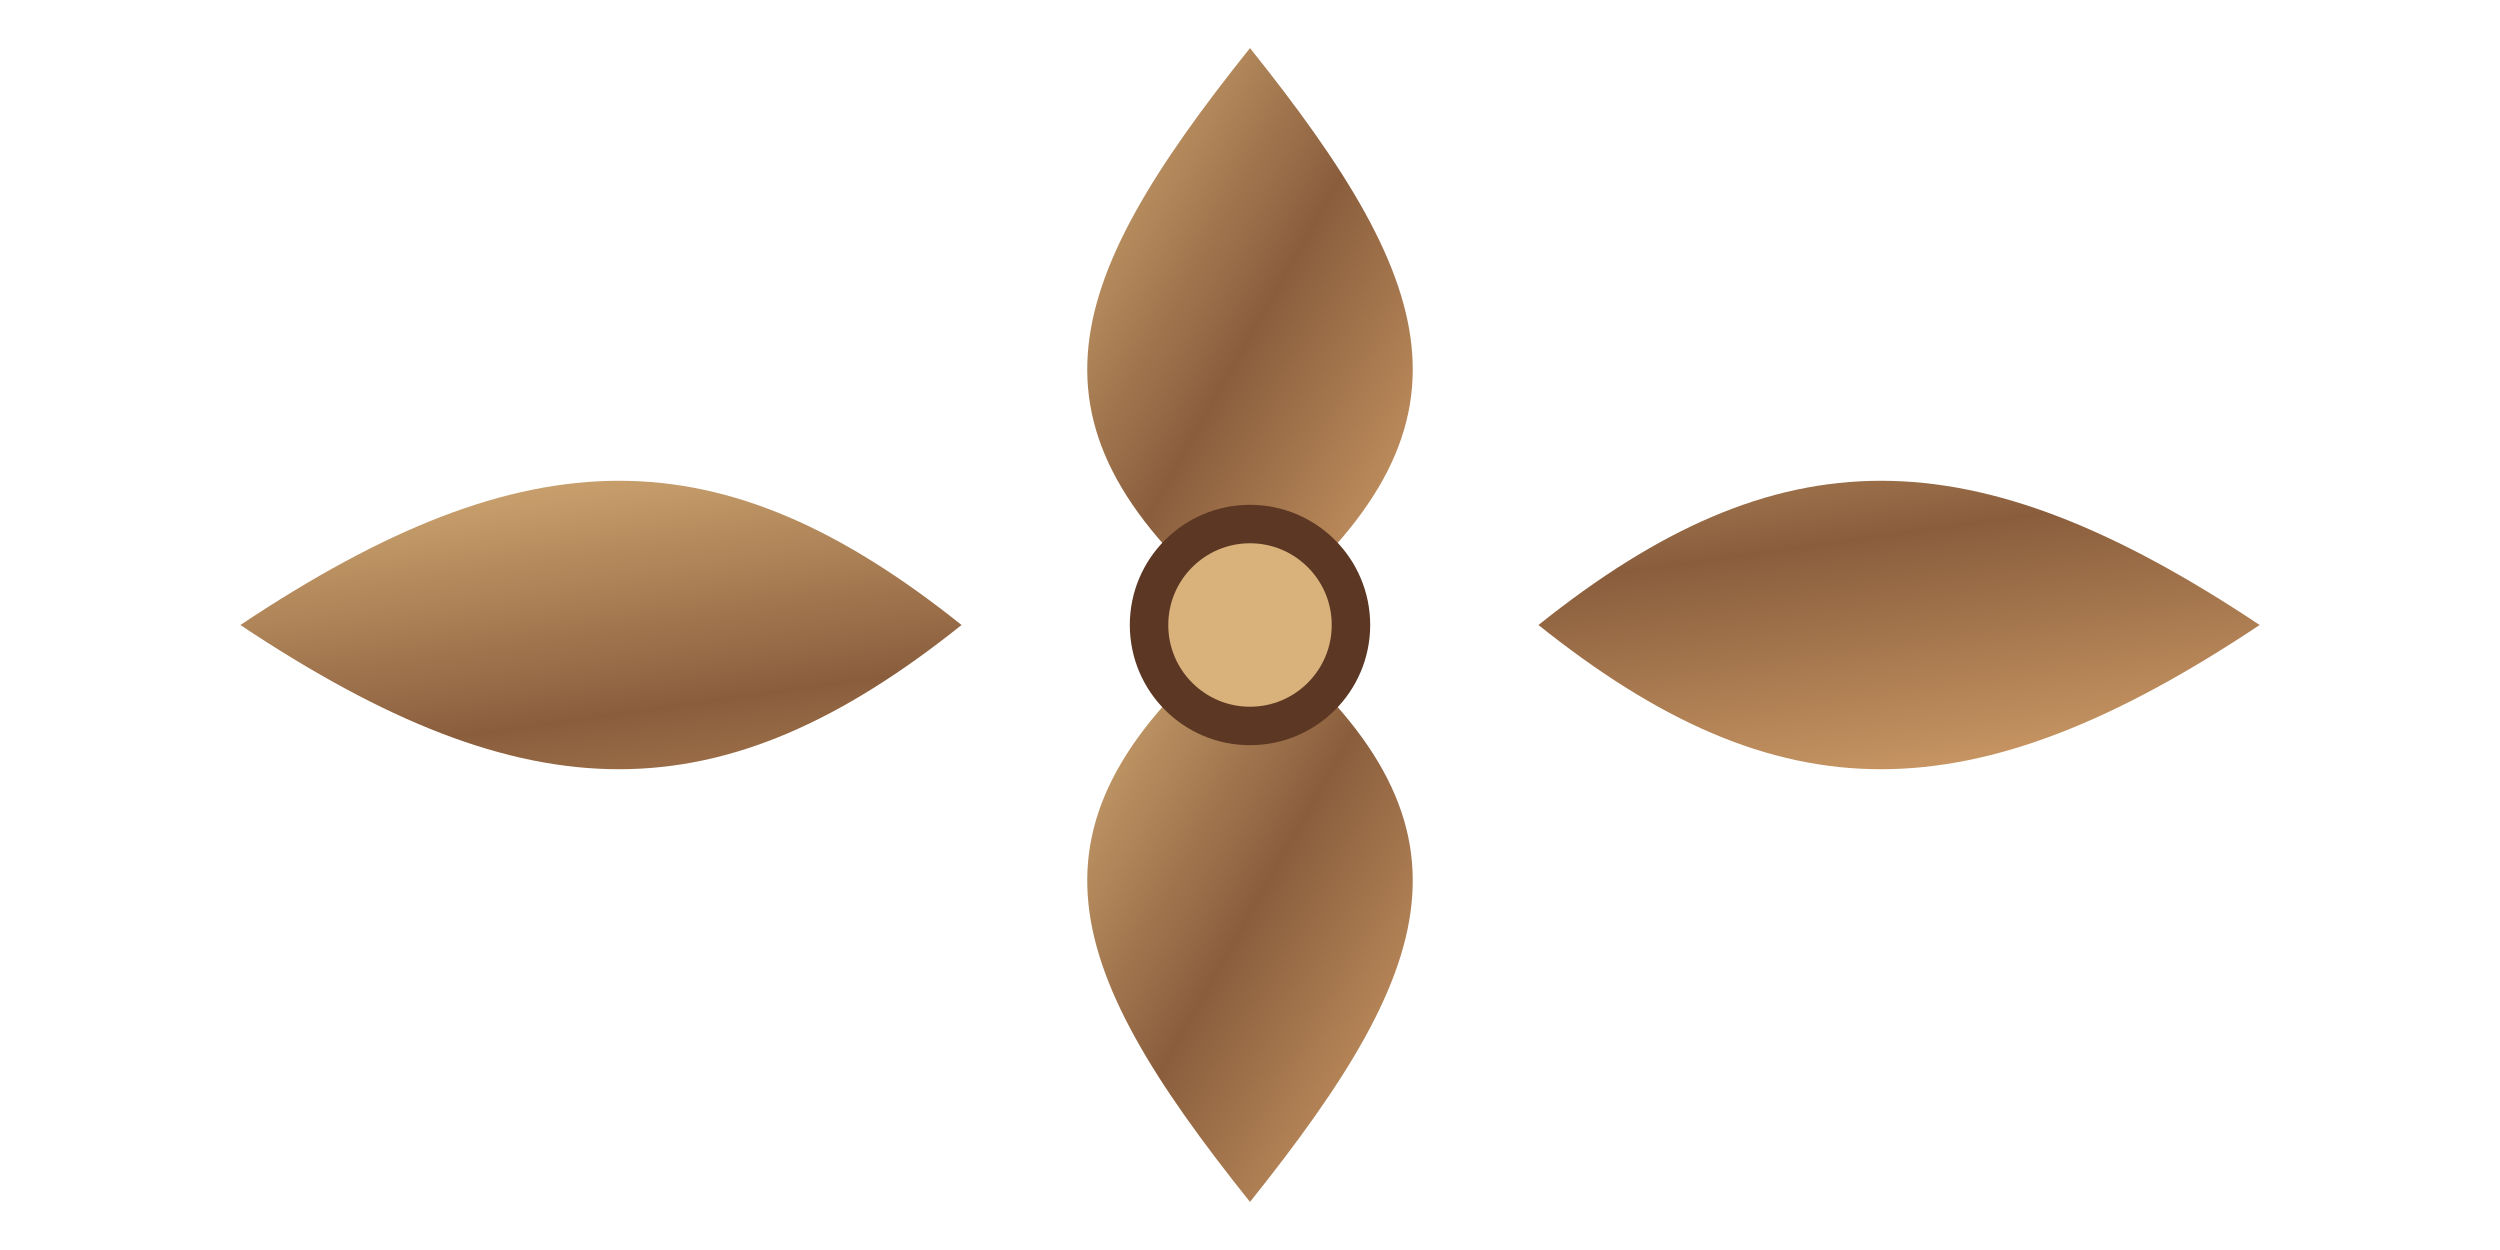
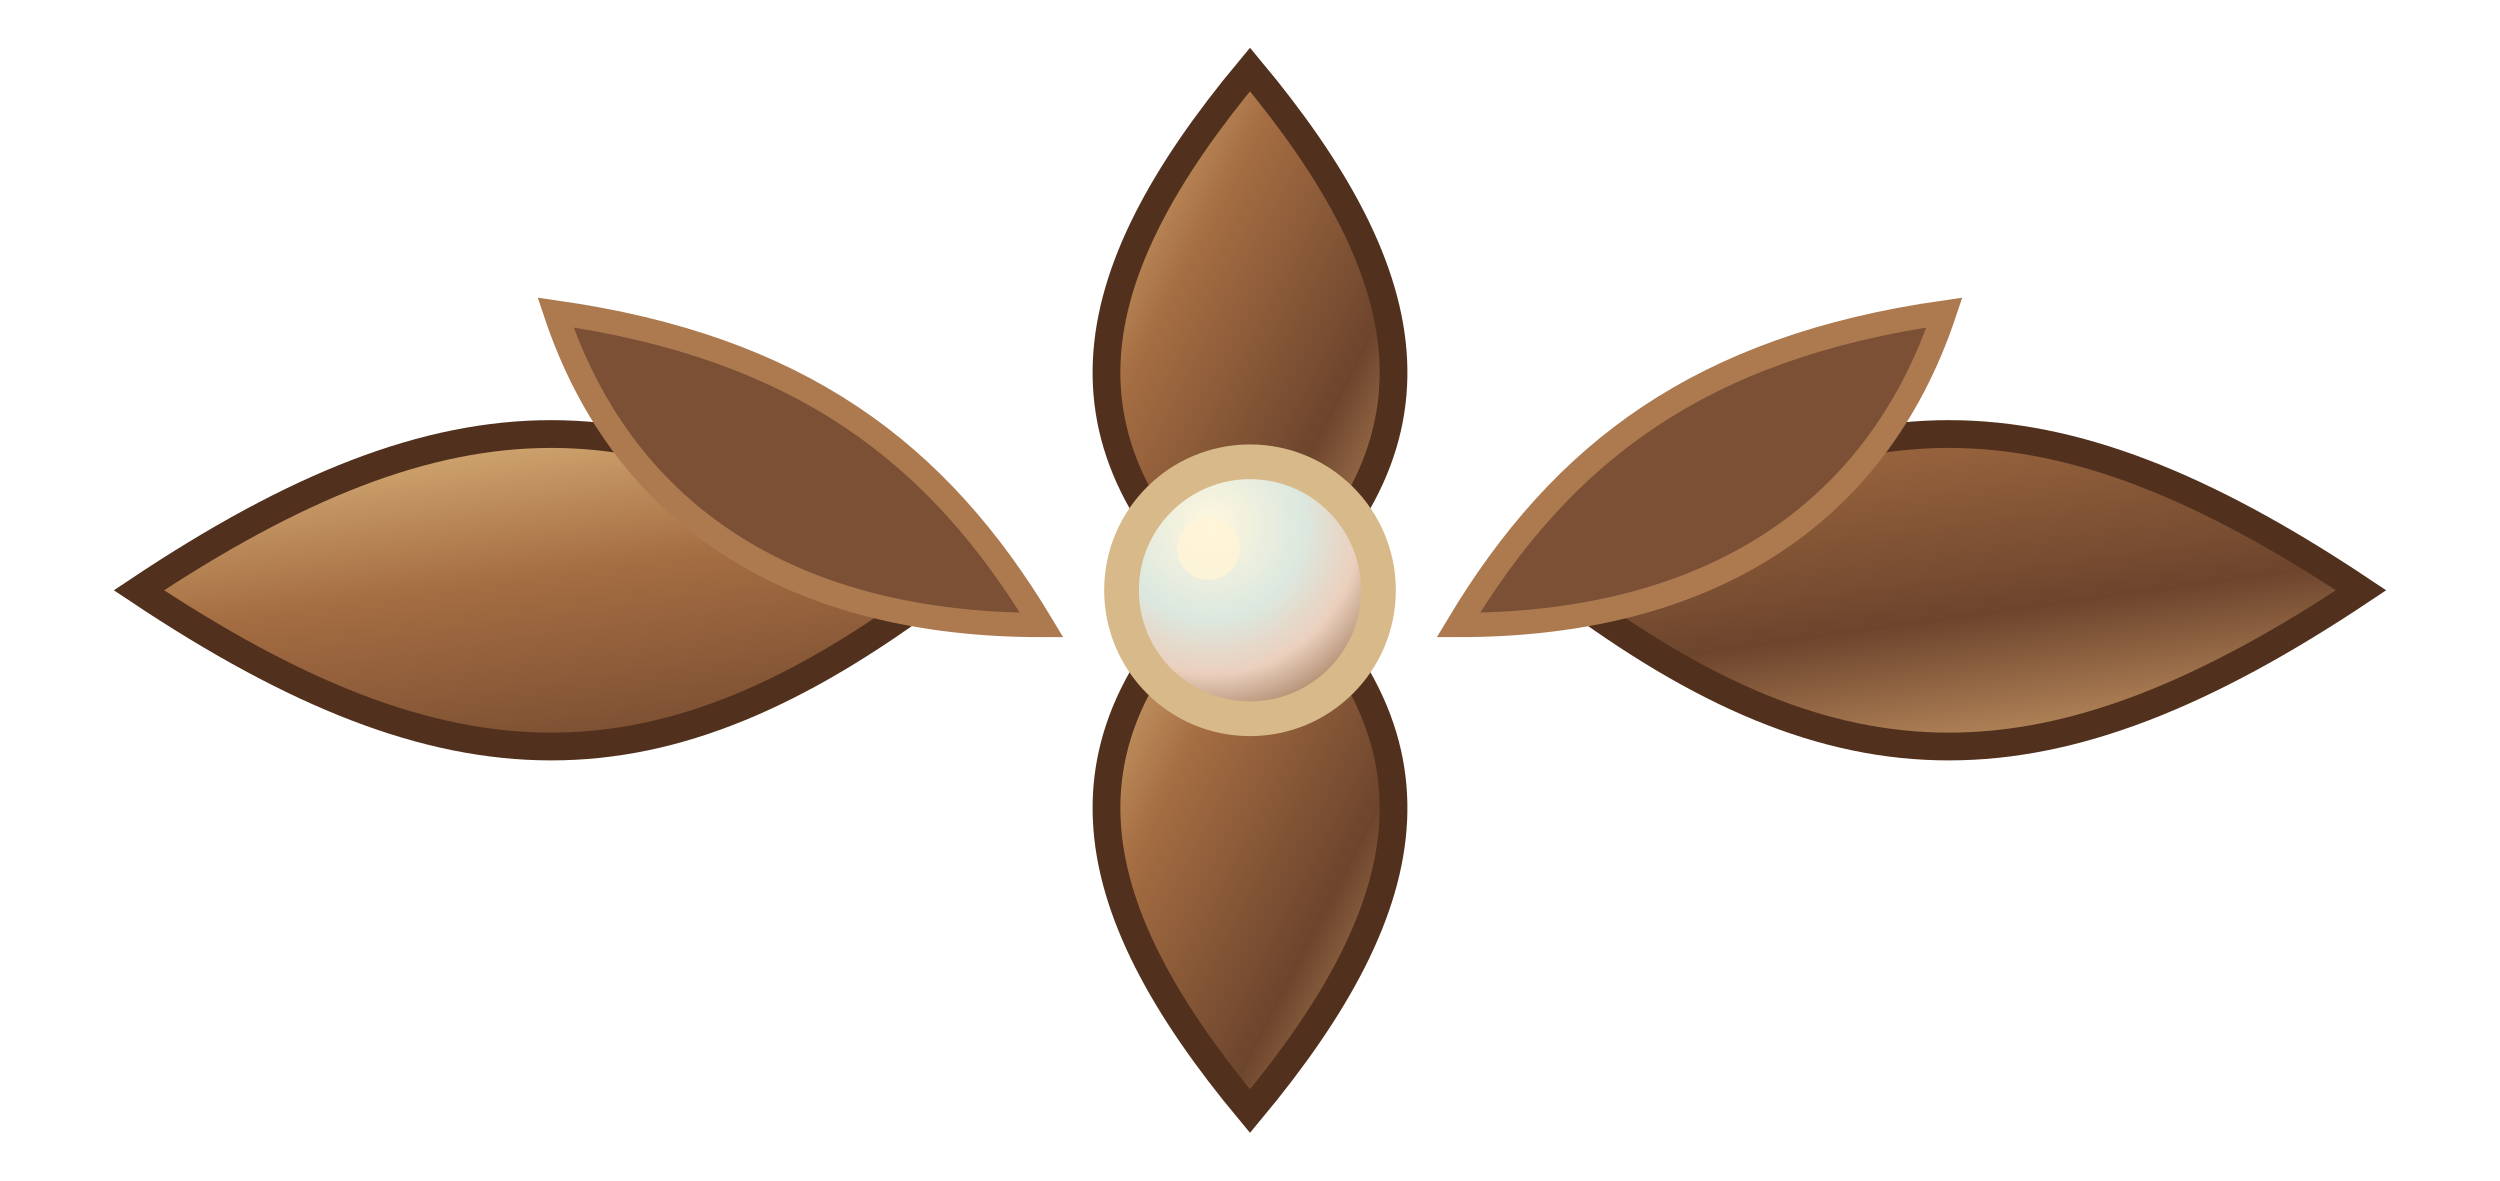
- <svg xmlns="http://www.w3.org/2000/svg" viewBox="0 0 52 26" fill="none">
+ <svg xmlns="http://www.w3.org/2000/svg" viewBox="0 0 72 34" fill="none">
  <defs>
    <linearGradient id="g" x1="0" y1="0" x2="1" y2="1">
-       <stop stop-color="#d5ad76" />
-       <stop offset=".5" stop-color="#8a5e3d" />
-       <stop offset="1" stop-color="#d3a06a" />
+       <stop stop-color="#e1bc82" />
+       <stop offset=".32" stop-color="#a56d42" />
+       <stop offset=".7" stop-color="#6d452d" />
+       <stop offset="1" stop-color="#d4a26d" />
    </linearGradient>
+     <radialGradient id="p" cx="35%" cy="25%" r="80%">
+       <stop stop-color="#fff7de" />
+       <stop offset=".45" stop-color="#dce8df" />
+       <stop offset=".72" stop-color="#ebcfbd" />
+       <stop offset="1" stop-color="#9b7757" />
+     </radialGradient>
  </defs>
-   <path d="M26 1c4 5 5 8 0 12-5-4-4-7 0-12Z" fill="url(#g)" />
-   <path d="M26 25c-4-5-5-8 0-12 5 4 4 7 0 12Z" fill="url(#g)" />
-   <path d="M5 13c6-4 10-4 15 0-5 4-9 4-15 0ZM47 13c-6-4-10-4-15 0 5 4 9 4 15 0Z" fill="url(#g)" />
-   <circle cx="26" cy="13" r="2.1" fill="#d8b17b" stroke="#5c3824" stroke-width=".8" />
+   <path d="M36 2c5 6 6 11 0 16-6-5-5-10 0-16Z" fill="url(#g)" stroke="#51311e" stroke-width=".8" />
+   <path d="M36 32c-5-6-6-11 0-16 6 5 5 10 0 16Z" fill="url(#g)" stroke="#51311e" stroke-width=".8" />
+   <path d="M4 17c9-6 15-6 23 0-8 6-14 6-23 0ZM68 17c-9-6-15-6-23 0 8 6 14 6 23 0Z" fill="url(#g)" stroke="#51311e" stroke-width=".8" />
+   <path d="M16 9c7 1 11 4 14 9-7 0-12-3-14-9ZM56 9c-7 1-11 4-14 9 7 0 12-3 14-9Z" fill="#7b5035" stroke="#ad7a50" stroke-width=".7" />
+   <circle cx="36" cy="17" r="3.7" fill="url(#p)" stroke="#d8b98a" stroke-width="1" />
+   <circle cx="34.8" cy="15.8" r=".9" fill="#fff5d7" opacity=".85" />
</svg>
